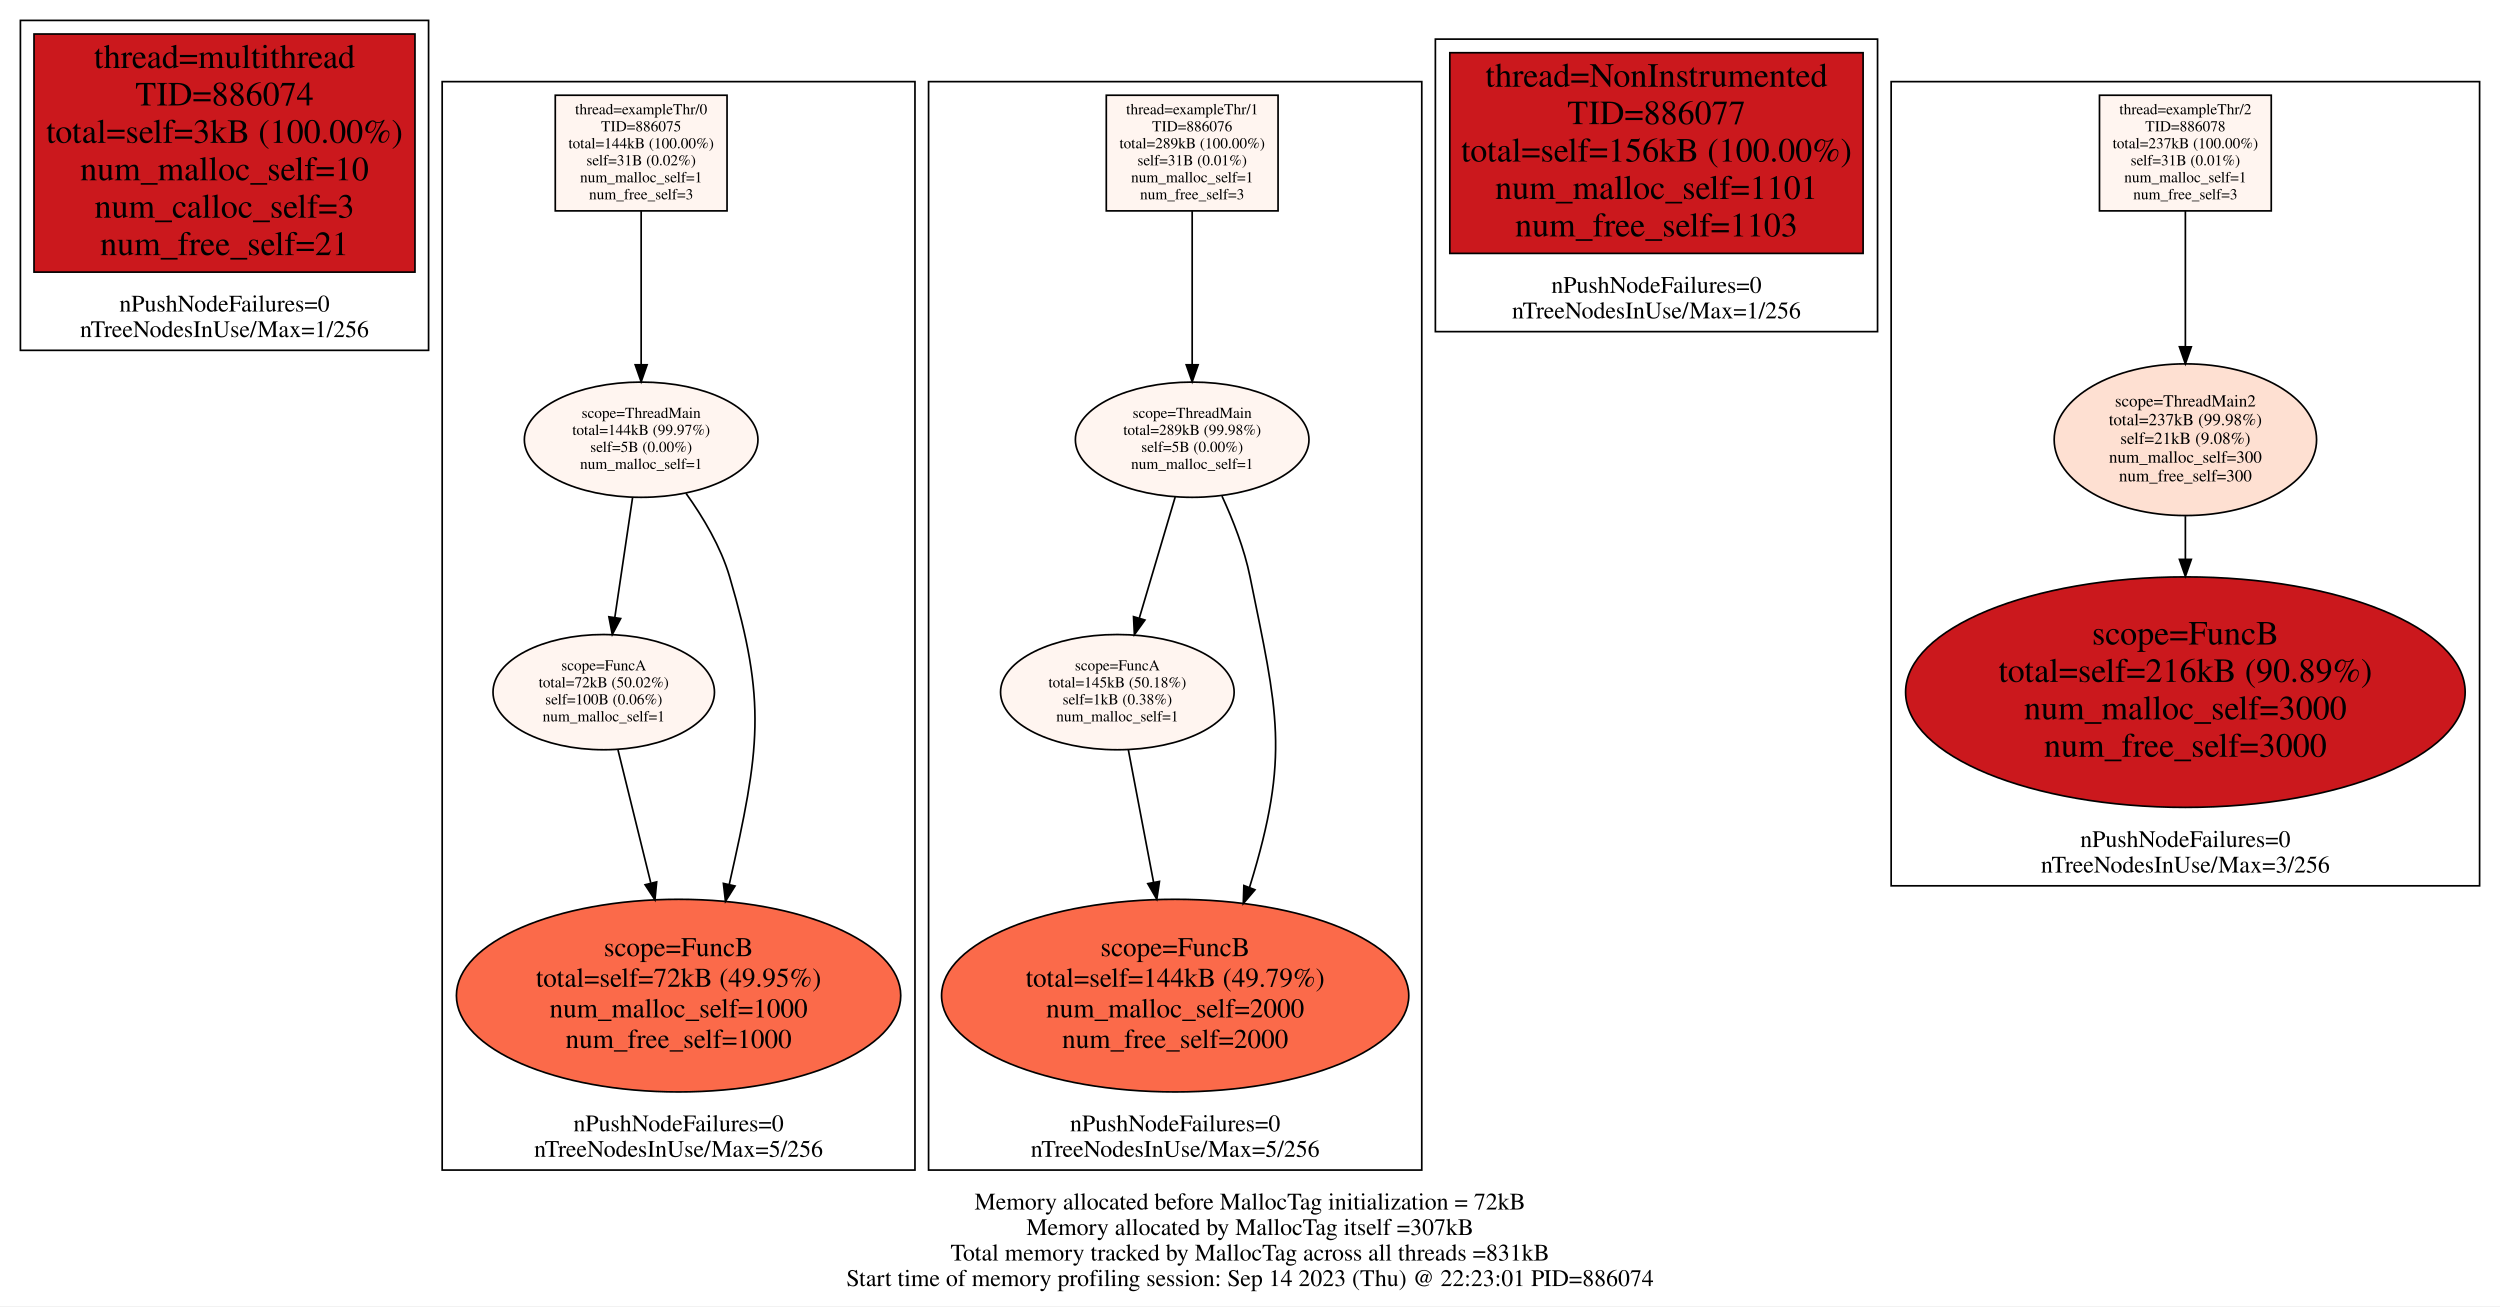
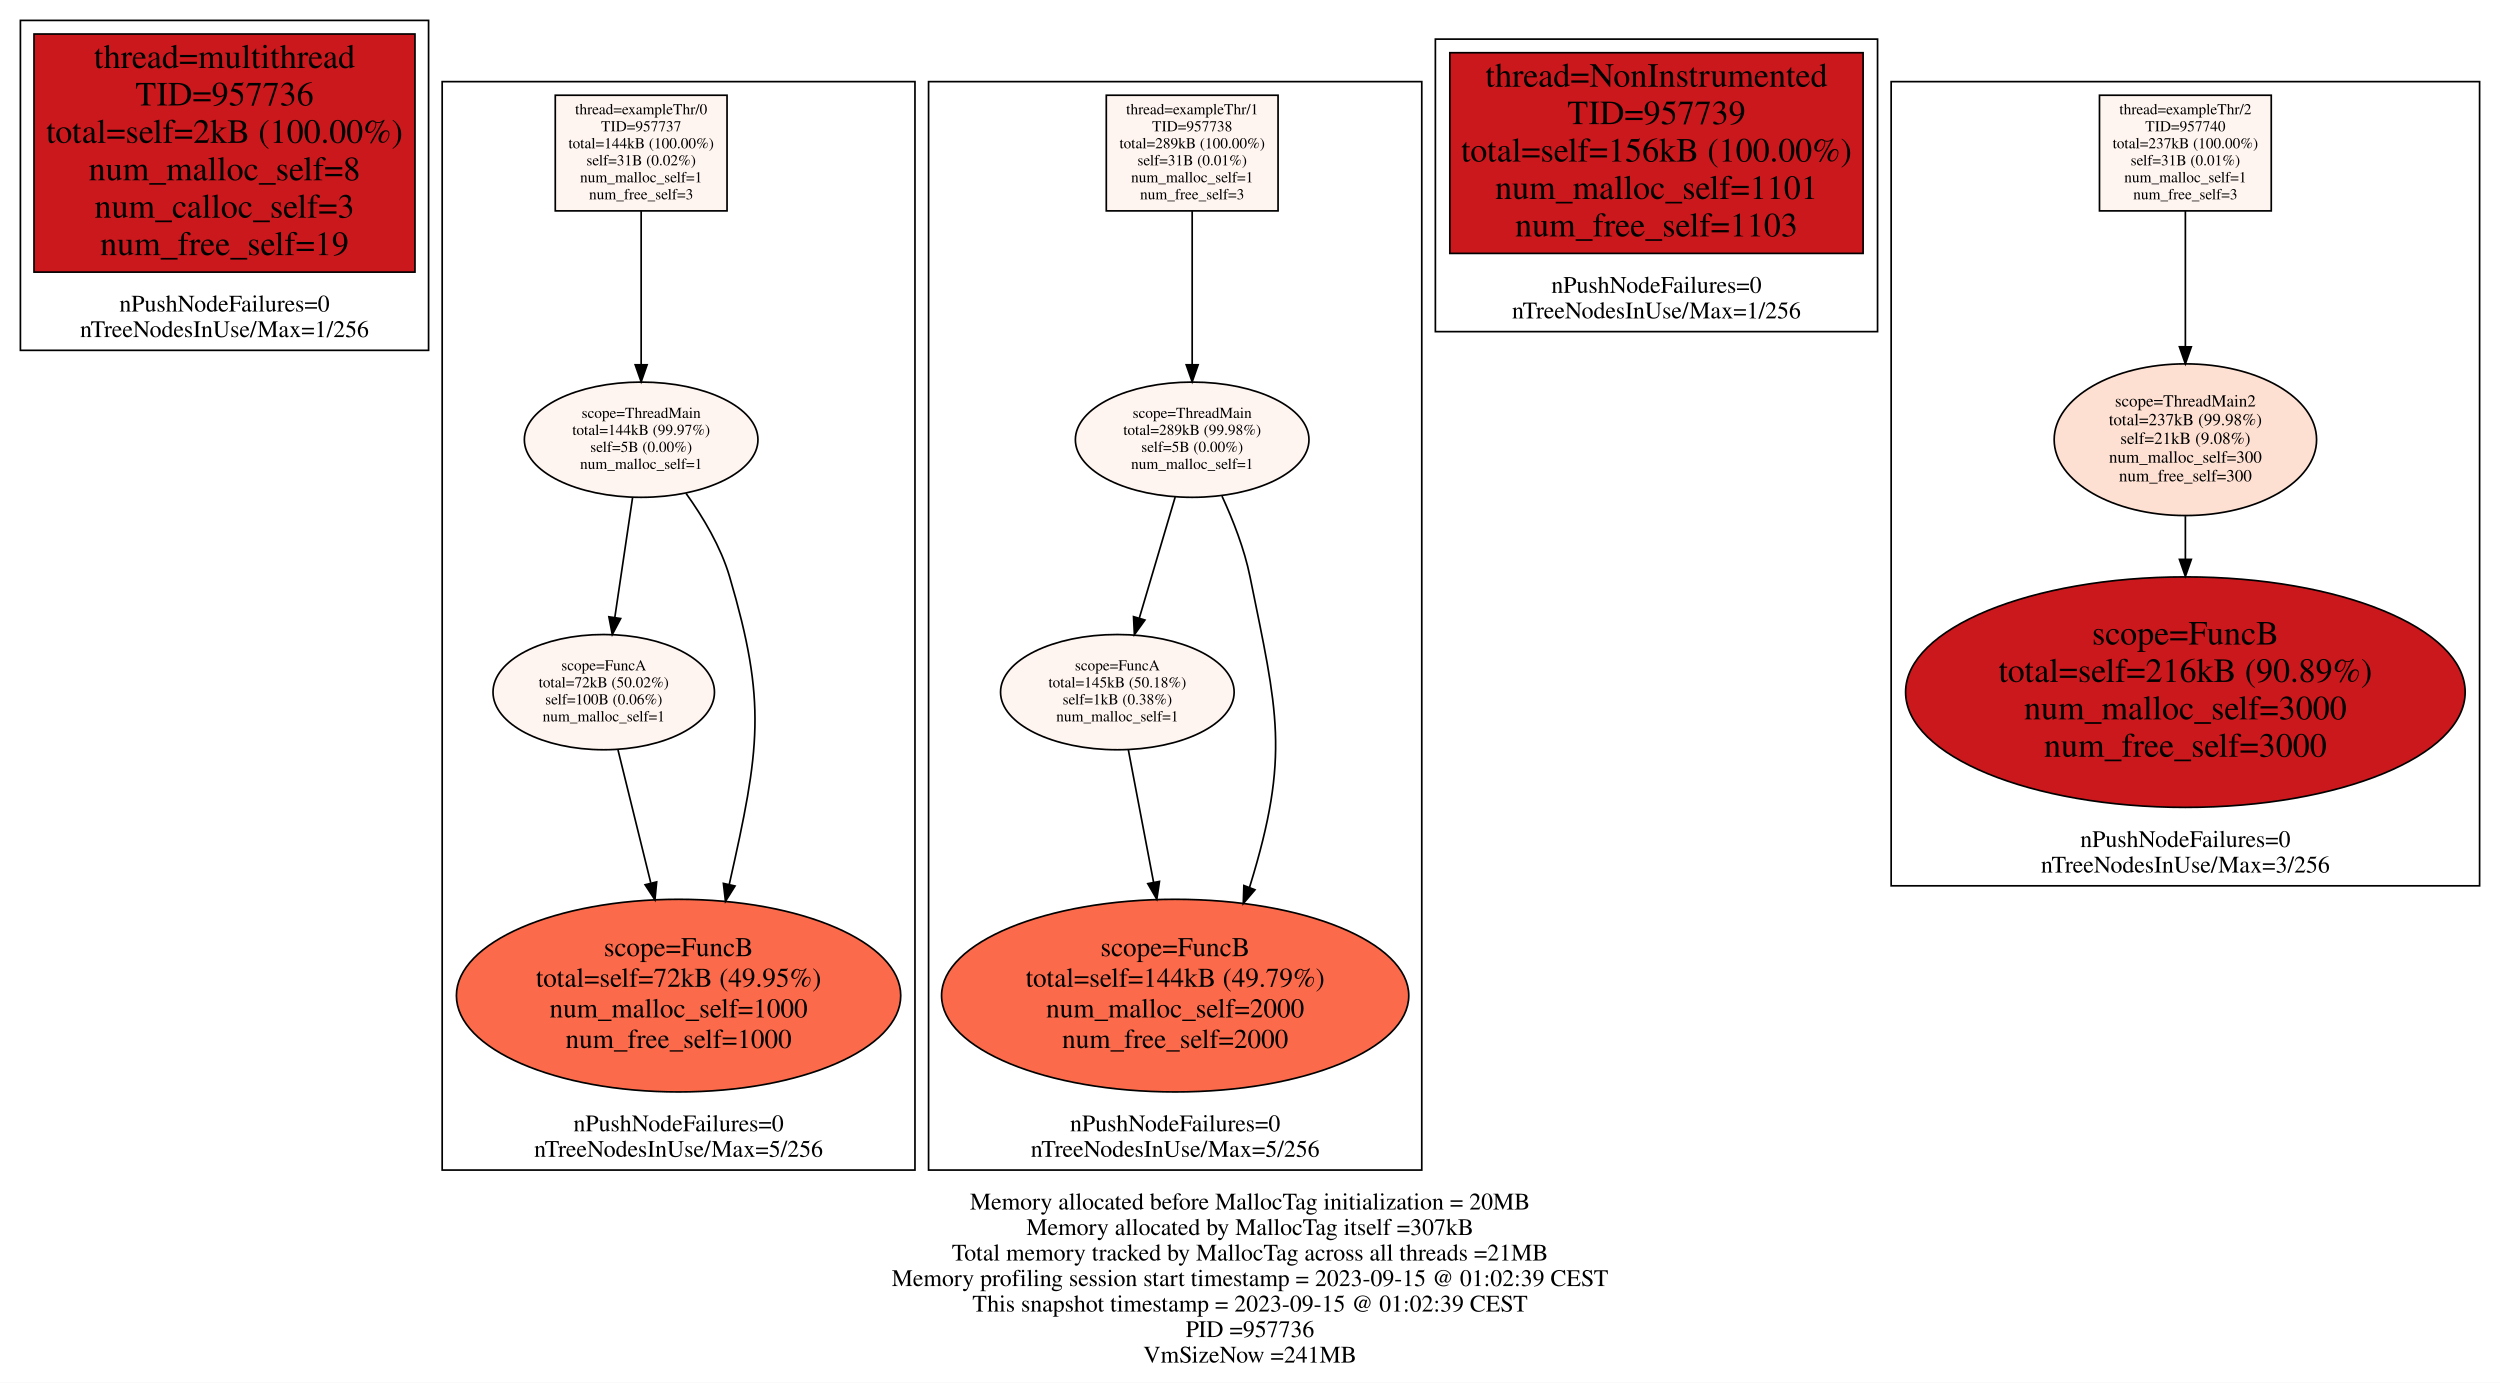
- <svg xmlns="http://www.w3.org/2000/svg" width="1470pt" height="768pt" viewBox="0.00 0.00 1470.00 768.00">
-   <g id="graph0" class="graph" transform="scale(1 1) rotate(0) translate(4 763.997)">
-     <polygon fill="#ffffff" stroke="transparent" points="-4,4 -4,-763.997 1466,-763.997 1466,4 -4,4" />
-     <text text-anchor="middle" x="731" y="-52.8" font-family="Times,serif" font-size="14.00" fill="#000000">Memory allocated before MallocTag initialization = 72kB</text>
-     <text text-anchor="middle" x="731" y="-37.8" font-family="Times,serif" font-size="14.00" fill="#000000">Memory allocated by MallocTag itself =307kB</text>
-     <text text-anchor="middle" x="731" y="-22.8" font-family="Times,serif" font-size="14.00" fill="#000000">Total memory tracked by MallocTag across all threads =831kB</text>
-     <text text-anchor="middle" x="731" y="-7.8" font-family="Times,serif" font-size="14.00" fill="#000000">Start time of memory profiling session: Sep 14 2023 (Thu) @ 22:23:01 PID=886074</text>
+ <svg xmlns="http://www.w3.org/2000/svg" width="1470pt" height="813pt" viewBox="0.00 0.00 1470.00 813.00">
+   <g id="graph0" class="graph" transform="scale(1 1) rotate(0) translate(4 808.997)">
+     <polygon fill="#ffffff" stroke="transparent" points="-4,4 -4,-808.997 1466,-808.997 1466,4 -4,4" />
+     <text text-anchor="middle" x="731" y="-97.8" font-family="Times,serif" font-size="14.00" fill="#000000">Memory allocated before MallocTag initialization = 20MB</text>
+     <text text-anchor="middle" x="731" y="-82.8" font-family="Times,serif" font-size="14.00" fill="#000000">Memory allocated by MallocTag itself =307kB</text>
+     <text text-anchor="middle" x="731" y="-67.8" font-family="Times,serif" font-size="14.00" fill="#000000">Total memory tracked by MallocTag across all threads =21MB</text>
+     <text text-anchor="middle" x="731" y="-52.8" font-family="Times,serif" font-size="14.00" fill="#000000">Memory profiling session start timestamp = 2023-09-15 @ 01:02:39 CEST</text>
+     <text text-anchor="middle" x="731" y="-37.8" font-family="Times,serif" font-size="14.00" fill="#000000">This snapshot timestamp = 2023-09-15 @ 01:02:39 CEST</text>
+     <text text-anchor="middle" x="731" y="-22.8" font-family="Times,serif" font-size="14.00" fill="#000000">PID =957736</text>
+     <text text-anchor="middle" x="731" y="-7.8" font-family="Times,serif" font-size="14.00" fill="#000000">VmSizeNow =241MB</text>
    <g id="clust1" class="cluster">
-       <polygon fill="none" stroke="#000000" points="8,-557.997 8,-751.997 248,-751.997 248,-557.997 8,-557.997" />
-       <text text-anchor="middle" x="128" y="-580.797" font-family="Times,serif" font-size="14.00" fill="#000000">nPushNodeFailures=0</text>
-       <text text-anchor="middle" x="128" y="-565.797" font-family="Times,serif" font-size="14.00" fill="#000000">nTreeNodesInUse/Max=1/256</text>
+       <polygon fill="none" stroke="#000000" points="8,-602.997 8,-796.997 248,-796.997 248,-602.997 8,-602.997" />
+       <text text-anchor="middle" x="128" y="-625.797" font-family="Times,serif" font-size="14.00" fill="#000000">nPushNodeFailures=0</text>
+       <text text-anchor="middle" x="128" y="-610.797" font-family="Times,serif" font-size="14.00" fill="#000000">nTreeNodesInUse/Max=1/256</text>
    </g>
    <g id="clust2" class="cluster">
-       <polygon fill="none" stroke="#000000" points="256,-76 256,-715.997 534,-715.997 534,-76 256,-76" />
-       <text text-anchor="middle" x="395" y="-98.8" font-family="Times,serif" font-size="14.00" fill="#000000">nPushNodeFailures=0</text>
-       <text text-anchor="middle" x="395" y="-83.8" font-family="Times,serif" font-size="14.00" fill="#000000">nTreeNodesInUse/Max=5/256</text>
+       <polygon fill="none" stroke="#000000" points="256,-121 256,-760.997 534,-760.997 534,-121 256,-121" />
+       <text text-anchor="middle" x="395" y="-143.8" font-family="Times,serif" font-size="14.00" fill="#000000">nPushNodeFailures=0</text>
+       <text text-anchor="middle" x="395" y="-128.8" font-family="Times,serif" font-size="14.00" fill="#000000">nTreeNodesInUse/Max=5/256</text>
    </g>
    <g id="clust3" class="cluster">
-       <polygon fill="none" stroke="#000000" points="542,-76 542,-715.997 832,-715.997 832,-76 542,-76" />
-       <text text-anchor="middle" x="687" y="-98.8" font-family="Times,serif" font-size="14.00" fill="#000000">nPushNodeFailures=0</text>
-       <text text-anchor="middle" x="687" y="-83.8" font-family="Times,serif" font-size="14.00" fill="#000000">nTreeNodesInUse/Max=5/256</text>
+       <polygon fill="none" stroke="#000000" points="542,-121 542,-760.997 832,-760.997 832,-121 542,-121" />
+       <text text-anchor="middle" x="687" y="-143.8" font-family="Times,serif" font-size="14.00" fill="#000000">nPushNodeFailures=0</text>
+       <text text-anchor="middle" x="687" y="-128.8" font-family="Times,serif" font-size="14.00" fill="#000000">nTreeNodesInUse/Max=5/256</text>
    </g>
    <g id="clust4" class="cluster">
-       <polygon fill="none" stroke="#000000" points="840,-568.997 840,-740.997 1100,-740.997 1100,-568.997 840,-568.997" />
-       <text text-anchor="middle" x="970" y="-591.797" font-family="Times,serif" font-size="14.00" fill="#000000">nPushNodeFailures=0</text>
-       <text text-anchor="middle" x="970" y="-576.797" font-family="Times,serif" font-size="14.00" fill="#000000">nTreeNodesInUse/Max=1/256</text>
+       <polygon fill="none" stroke="#000000" points="840,-613.997 840,-785.997 1100,-785.997 1100,-613.997 840,-613.997" />
+       <text text-anchor="middle" x="970" y="-636.797" font-family="Times,serif" font-size="14.00" fill="#000000">nPushNodeFailures=0</text>
+       <text text-anchor="middle" x="970" y="-621.797" font-family="Times,serif" font-size="14.00" fill="#000000">nTreeNodesInUse/Max=1/256</text>
    </g>
    <g id="clust5" class="cluster">
-       <polygon fill="none" stroke="#000000" points="1108,-243.137 1108,-715.997 1454,-715.997 1454,-243.137 1108,-243.137" />
-       <text text-anchor="middle" x="1281" y="-265.937" font-family="Times,serif" font-size="14.00" fill="#000000">nPushNodeFailures=0</text>
-       <text text-anchor="middle" x="1281" y="-250.937" font-family="Times,serif" font-size="14.00" fill="#000000">nTreeNodesInUse/Max=3/256</text>
+       <polygon fill="none" stroke="#000000" points="1108,-288.137 1108,-760.997 1454,-760.997 1454,-288.137 1108,-288.137" />
+       <text text-anchor="middle" x="1281" y="-310.937" font-family="Times,serif" font-size="14.00" fill="#000000">nPushNodeFailures=0</text>
+       <text text-anchor="middle" x="1281" y="-295.937" font-family="Times,serif" font-size="14.00" fill="#000000">nTreeNodesInUse/Max=3/256</text>
    </g>
    <g id="node1" class="node">
-       <polygon fill="#cb181d" stroke="#000000" points="240,-743.997 16,-743.997 16,-603.997 240,-603.997 240,-743.997" />
-       <text text-anchor="middle" x="128" y="-723.997" font-family="Times,serif" font-size="20.00" fill="#000000">thread=multithread</text>
-       <text text-anchor="middle" x="128" y="-701.997" font-family="Times,serif" font-size="20.00" fill="#000000">TID=886074</text>
-       <text text-anchor="middle" x="128" y="-679.997" font-family="Times,serif" font-size="20.00" fill="#000000">total=self=3kB (100.00%)</text>
-       <text text-anchor="middle" x="128" y="-657.997" font-family="Times,serif" font-size="20.00" fill="#000000">num_malloc_self=10</text>
-       <text text-anchor="middle" x="128" y="-635.997" font-family="Times,serif" font-size="20.00" fill="#000000">num_calloc_self=3</text>
-       <text text-anchor="middle" x="128" y="-613.997" font-family="Times,serif" font-size="20.00" fill="#000000">num_free_self=21</text>
+       <polygon fill="#cb181d" stroke="#000000" points="240,-788.997 16,-788.997 16,-648.997 240,-648.997 240,-788.997" />
+       <text text-anchor="middle" x="128" y="-768.997" font-family="Times,serif" font-size="20.00" fill="#000000">thread=multithread</text>
+       <text text-anchor="middle" x="128" y="-746.997" font-family="Times,serif" font-size="20.00" fill="#000000">TID=957736</text>
+       <text text-anchor="middle" x="128" y="-724.997" font-family="Times,serif" font-size="20.00" fill="#000000">total=self=2kB (100.00%)</text>
+       <text text-anchor="middle" x="128" y="-702.997" font-family="Times,serif" font-size="20.00" fill="#000000">num_malloc_self=8</text>
+       <text text-anchor="middle" x="128" y="-680.997" font-family="Times,serif" font-size="20.00" fill="#000000">num_calloc_self=3</text>
+       <text text-anchor="middle" x="128" y="-658.997" font-family="Times,serif" font-size="20.00" fill="#000000">num_free_self=19</text>
    </g>
    <g id="node2" class="node">
-       <polygon fill="#fff5f0" stroke="#000000" points="423.5,-707.997 322.5,-707.997 322.5,-639.997 423.5,-639.997 423.5,-707.997" />
-       <text text-anchor="middle" x="373" y="-696.797" font-family="Times,serif" font-size="9.00" fill="#000000">thread=exampleThr/0</text>
-       <text text-anchor="middle" x="373" y="-686.797" font-family="Times,serif" font-size="9.00" fill="#000000">TID=886075</text>
-       <text text-anchor="middle" x="373" y="-676.797" font-family="Times,serif" font-size="9.00" fill="#000000">total=144kB (100.00%)</text>
-       <text text-anchor="middle" x="373" y="-666.797" font-family="Times,serif" font-size="9.00" fill="#000000">self=31B (0.02%)</text>
-       <text text-anchor="middle" x="373" y="-656.797" font-family="Times,serif" font-size="9.00" fill="#000000">num_malloc_self=1</text>
-       <text text-anchor="middle" x="373" y="-646.797" font-family="Times,serif" font-size="9.00" fill="#000000">num_free_self=3</text>
+       <polygon fill="#fff5f0" stroke="#000000" points="423.5,-752.997 322.5,-752.997 322.5,-684.997 423.5,-684.997 423.5,-752.997" />
+       <text text-anchor="middle" x="373" y="-741.797" font-family="Times,serif" font-size="9.00" fill="#000000">thread=exampleThr/0</text>
+       <text text-anchor="middle" x="373" y="-731.797" font-family="Times,serif" font-size="9.00" fill="#000000">TID=957737</text>
+       <text text-anchor="middle" x="373" y="-721.797" font-family="Times,serif" font-size="9.00" fill="#000000">total=144kB (100.00%)</text>
+       <text text-anchor="middle" x="373" y="-711.797" font-family="Times,serif" font-size="9.00" fill="#000000">self=31B (0.02%)</text>
+       <text text-anchor="middle" x="373" y="-701.797" font-family="Times,serif" font-size="9.00" fill="#000000">num_malloc_self=1</text>
+       <text text-anchor="middle" x="373" y="-691.797" font-family="Times,serif" font-size="9.00" fill="#000000">num_free_self=3</text>
    </g>
    <g id="node3" class="node">
-       <ellipse fill="#fff5f0" stroke="#000000" cx="373" cy="-505.449" rx="68.679" ry="33.882" />
-       <text text-anchor="middle" x="373" y="-518.249" font-family="Times,serif" font-size="9.00" fill="#000000">scope=ThreadMain</text>
-       <text text-anchor="middle" x="373" y="-508.249" font-family="Times,serif" font-size="9.00" fill="#000000">total=144kB (99.97%)</text>
-       <text text-anchor="middle" x="373" y="-498.249" font-family="Times,serif" font-size="9.00" fill="#000000">self=5B (0.00%)</text>
-       <text text-anchor="middle" x="373" y="-488.249" font-family="Times,serif" font-size="9.00" fill="#000000">num_malloc_self=1</text>
+       <ellipse fill="#fff5f0" stroke="#000000" cx="373" cy="-550.449" rx="68.679" ry="33.882" />
+       <text text-anchor="middle" x="373" y="-563.249" font-family="Times,serif" font-size="9.00" fill="#000000">scope=ThreadMain</text>
+       <text text-anchor="middle" x="373" y="-553.249" font-family="Times,serif" font-size="9.00" fill="#000000">total=144kB (99.97%)</text>
+       <text text-anchor="middle" x="373" y="-543.249" font-family="Times,serif" font-size="9.00" fill="#000000">self=5B (0.00%)</text>
+       <text text-anchor="middle" x="373" y="-533.249" font-family="Times,serif" font-size="9.00" fill="#000000">num_malloc_self=1</text>
    </g>
    <g id="edge1" class="edge">
-       <path fill="none" stroke="#000000" d="M373,-639.889C373,-613.845 373,-577.751 373,-549.519" />
-       <polygon fill="#000000" stroke="#000000" points="376.5,-549.507 373,-539.507 369.5,-549.507 376.5,-549.507" />
+       <path fill="none" stroke="#000000" d="M373,-684.889C373,-658.845 373,-622.751 373,-594.519" />
+       <polygon fill="#000000" stroke="#000000" points="376.5,-594.507 373,-584.507 369.5,-594.507 376.5,-594.507" />
    </g>
    <g id="node4" class="node">
-       <ellipse fill="#fff5f0" stroke="#000000" cx="351" cy="-357.019" rx="65.108" ry="33.882" />
-       <text text-anchor="middle" x="351" y="-369.819" font-family="Times,serif" font-size="9.00" fill="#000000">scope=FuncA</text>
-       <text text-anchor="middle" x="351" y="-359.819" font-family="Times,serif" font-size="9.00" fill="#000000">total=72kB (50.02%)</text>
-       <text text-anchor="middle" x="351" y="-349.819" font-family="Times,serif" font-size="9.00" fill="#000000">self=100B (0.06%)</text>
-       <text text-anchor="middle" x="351" y="-339.819" font-family="Times,serif" font-size="9.00" fill="#000000">num_malloc_self=1</text>
+       <ellipse fill="#fff5f0" stroke="#000000" cx="351" cy="-402.019" rx="65.108" ry="33.882" />
+       <text text-anchor="middle" x="351" y="-414.819" font-family="Times,serif" font-size="9.00" fill="#000000">scope=FuncA</text>
+       <text text-anchor="middle" x="351" y="-404.819" font-family="Times,serif" font-size="9.00" fill="#000000">total=72kB (50.02%)</text>
+       <text text-anchor="middle" x="351" y="-394.819" font-family="Times,serif" font-size="9.00" fill="#000000">self=100B (0.06%)</text>
+       <text text-anchor="middle" x="351" y="-384.819" font-family="Times,serif" font-size="9.00" fill="#000000">num_malloc_self=1</text>
    </g>
    <g id="edge2" class="edge">
-       <path fill="none" stroke="#000000" d="M367.953,-471.397C364.851,-450.466 360.844,-423.437 357.505,-400.909" />
-       <polygon fill="#000000" stroke="#000000" points="360.952,-400.293 356.024,-390.914 354.028,-401.319 360.952,-400.293" />
+       <path fill="none" stroke="#000000" d="M367.953,-516.396C364.851,-495.466 360.844,-468.437 357.505,-445.909" />
+       <polygon fill="#000000" stroke="#000000" points="360.952,-445.293 356.024,-435.914 354.028,-446.319 360.952,-445.293" />
    </g>
    <g id="node5" class="node">
-       <ellipse fill="#fb6a4a" stroke="#000000" cx="395" cy="-178.569" rx="130.63" ry="56.637" />
-       <text text-anchor="middle" x="395" y="-201.768" font-family="Times,serif" font-size="16.00" fill="#000000">scope=FuncB</text>
-       <text text-anchor="middle" x="395" y="-183.768" font-family="Times,serif" font-size="16.00" fill="#000000">total=self=72kB (49.95%)</text>
-       <text text-anchor="middle" x="395" y="-165.768" font-family="Times,serif" font-size="16.00" fill="#000000">num_malloc_self=1000</text>
-       <text text-anchor="middle" x="395" y="-147.768" font-family="Times,serif" font-size="16.00" fill="#000000">num_free_self=1000</text>
+       <ellipse fill="#fb6a4a" stroke="#000000" cx="395" cy="-223.569" rx="130.63" ry="56.637" />
+       <text text-anchor="middle" x="395" y="-246.768" font-family="Times,serif" font-size="16.00" fill="#000000">scope=FuncB</text>
+       <text text-anchor="middle" x="395" y="-228.768" font-family="Times,serif" font-size="16.00" fill="#000000">total=self=72kB (49.95%)</text>
+       <text text-anchor="middle" x="395" y="-210.768" font-family="Times,serif" font-size="16.00" fill="#000000">num_malloc_self=1000</text>
+       <text text-anchor="middle" x="395" y="-192.768" font-family="Times,serif" font-size="16.00" fill="#000000">num_free_self=1000</text>
    </g>
    <g id="edge3" class="edge">
-       <path fill="none" stroke="#000000" d="M399.397,-473.873C409.495,-459.805 419.824,-442.464 425,-424.902 446.947,-350.44 442.81,-324.082 424.829,-244.07" />
-       <polygon fill="#000000" stroke="#000000" points="428.182,-243.025 422.569,-234.04 421.353,-244.564 428.182,-243.025" />
+       <path fill="none" stroke="#000000" d="M399.397,-518.873C409.495,-504.805 419.824,-487.464 425,-469.902 446.947,-395.44 442.81,-369.082 424.829,-289.07" />
+       <polygon fill="#000000" stroke="#000000" points="428.182,-288.025 422.569,-279.039 421.353,-289.564 428.182,-288.025" />
    </g>
    <g id="edge4" class="edge">
-       <path fill="none" stroke="#000000" d="M359.38,-323.034C364.818,-300.975 372.089,-271.49 378.642,-244.911" />
-       <polygon fill="#000000" stroke="#000000" points="382.118,-245.435 381.113,-234.888 375.321,-243.759 382.118,-245.435" />
+       <path fill="none" stroke="#000000" d="M359.38,-368.034C364.818,-345.975 372.089,-316.49 378.642,-289.911" />
+       <polygon fill="#000000" stroke="#000000" points="382.118,-290.435 381.113,-279.888 375.321,-288.759 382.118,-290.435" />
    </g>
    <g id="node6" class="node">
-       <polygon fill="#fff5f0" stroke="#000000" points="747.5,-707.997 646.5,-707.997 646.5,-639.997 747.5,-639.997 747.5,-707.997" />
-       <text text-anchor="middle" x="697" y="-696.797" font-family="Times,serif" font-size="9.00" fill="#000000">thread=exampleThr/1</text>
-       <text text-anchor="middle" x="697" y="-686.797" font-family="Times,serif" font-size="9.00" fill="#000000">TID=886076</text>
-       <text text-anchor="middle" x="697" y="-676.797" font-family="Times,serif" font-size="9.00" fill="#000000">total=289kB (100.00%)</text>
-       <text text-anchor="middle" x="697" y="-666.797" font-family="Times,serif" font-size="9.00" fill="#000000">self=31B (0.01%)</text>
-       <text text-anchor="middle" x="697" y="-656.797" font-family="Times,serif" font-size="9.00" fill="#000000">num_malloc_self=1</text>
-       <text text-anchor="middle" x="697" y="-646.797" font-family="Times,serif" font-size="9.00" fill="#000000">num_free_self=3</text>
+       <polygon fill="#fff5f0" stroke="#000000" points="747.5,-752.997 646.5,-752.997 646.5,-684.997 747.5,-684.997 747.5,-752.997" />
+       <text text-anchor="middle" x="697" y="-741.797" font-family="Times,serif" font-size="9.00" fill="#000000">thread=exampleThr/1</text>
+       <text text-anchor="middle" x="697" y="-731.797" font-family="Times,serif" font-size="9.00" fill="#000000">TID=957738</text>
+       <text text-anchor="middle" x="697" y="-721.797" font-family="Times,serif" font-size="9.00" fill="#000000">total=289kB (100.00%)</text>
+       <text text-anchor="middle" x="697" y="-711.797" font-family="Times,serif" font-size="9.00" fill="#000000">self=31B (0.01%)</text>
+       <text text-anchor="middle" x="697" y="-701.797" font-family="Times,serif" font-size="9.00" fill="#000000">num_malloc_self=1</text>
+       <text text-anchor="middle" x="697" y="-691.797" font-family="Times,serif" font-size="9.00" fill="#000000">num_free_self=3</text>
    </g>
    <g id="node7" class="node">
-       <ellipse fill="#fff5f0" stroke="#000000" cx="697" cy="-505.449" rx="68.679" ry="33.882" />
-       <text text-anchor="middle" x="697" y="-518.249" font-family="Times,serif" font-size="9.00" fill="#000000">scope=ThreadMain</text>
-       <text text-anchor="middle" x="697" y="-508.249" font-family="Times,serif" font-size="9.00" fill="#000000">total=289kB (99.98%)</text>
-       <text text-anchor="middle" x="697" y="-498.249" font-family="Times,serif" font-size="9.00" fill="#000000">self=5B (0.00%)</text>
-       <text text-anchor="middle" x="697" y="-488.249" font-family="Times,serif" font-size="9.00" fill="#000000">num_malloc_self=1</text>
+       <ellipse fill="#fff5f0" stroke="#000000" cx="697" cy="-550.449" rx="68.679" ry="33.882" />
+       <text text-anchor="middle" x="697" y="-563.249" font-family="Times,serif" font-size="9.00" fill="#000000">scope=ThreadMain</text>
+       <text text-anchor="middle" x="697" y="-553.249" font-family="Times,serif" font-size="9.00" fill="#000000">total=289kB (99.98%)</text>
+       <text text-anchor="middle" x="697" y="-543.249" font-family="Times,serif" font-size="9.00" fill="#000000">self=5B (0.00%)</text>
+       <text text-anchor="middle" x="697" y="-533.249" font-family="Times,serif" font-size="9.00" fill="#000000">num_malloc_self=1</text>
    </g>
    <g id="edge5" class="edge">
-       <path fill="none" stroke="#000000" d="M697,-639.889C697,-613.845 697,-577.751 697,-549.519" />
-       <polygon fill="#000000" stroke="#000000" points="700.5,-549.507 697,-539.507 693.5,-549.507 700.5,-549.507" />
+       <path fill="none" stroke="#000000" d="M697,-684.889C697,-658.845 697,-622.751 697,-594.519" />
+       <polygon fill="#000000" stroke="#000000" points="700.5,-594.507 697,-584.507 693.5,-594.507 700.5,-594.507" />
    </g>
    <g id="node8" class="node">
-       <ellipse fill="#fff5f0" stroke="#000000" cx="653" cy="-357.019" rx="68.679" ry="33.882" />
-       <text text-anchor="middle" x="653" y="-369.819" font-family="Times,serif" font-size="9.00" fill="#000000">scope=FuncA</text>
-       <text text-anchor="middle" x="653" y="-359.819" font-family="Times,serif" font-size="9.00" fill="#000000">total=145kB (50.18%)</text>
-       <text text-anchor="middle" x="653" y="-349.819" font-family="Times,serif" font-size="9.00" fill="#000000">self=1kB (0.38%)</text>
-       <text text-anchor="middle" x="653" y="-339.819" font-family="Times,serif" font-size="9.00" fill="#000000">num_malloc_self=1</text>
+       <ellipse fill="#fff5f0" stroke="#000000" cx="653" cy="-402.019" rx="68.679" ry="33.882" />
+       <text text-anchor="middle" x="653" y="-414.819" font-family="Times,serif" font-size="9.00" fill="#000000">scope=FuncA</text>
+       <text text-anchor="middle" x="653" y="-404.819" font-family="Times,serif" font-size="9.00" fill="#000000">total=145kB (50.18%)</text>
+       <text text-anchor="middle" x="653" y="-394.819" font-family="Times,serif" font-size="9.00" fill="#000000">self=1kB (0.38%)</text>
+       <text text-anchor="middle" x="653" y="-384.819" font-family="Times,serif" font-size="9.00" fill="#000000">num_malloc_self=1</text>
    </g>
    <g id="edge6" class="edge">
-       <path fill="none" stroke="#000000" d="M687.016,-471.768C680.765,-450.683 672.648,-423.3 665.911,-400.572" />
-       <polygon fill="#000000" stroke="#000000" points="669.219,-399.416 663.021,-390.824 662.507,-401.406 669.219,-399.416" />
+       <path fill="none" stroke="#000000" d="M687.016,-516.768C680.765,-495.683 672.648,-468.3 665.911,-445.572" />
+       <polygon fill="#000000" stroke="#000000" points="669.219,-444.416 663.021,-435.824 662.507,-446.406 669.219,-444.416" />
    </g>
    <g id="node9" class="node">
-       <ellipse fill="#fb6a4a" stroke="#000000" cx="687" cy="-178.569" rx="137.358" ry="56.637" />
-       <text text-anchor="middle" x="687" y="-201.768" font-family="Times,serif" font-size="16.00" fill="#000000">scope=FuncB</text>
-       <text text-anchor="middle" x="687" y="-183.768" font-family="Times,serif" font-size="16.00" fill="#000000">total=self=144kB (49.79%)</text>
-       <text text-anchor="middle" x="687" y="-165.768" font-family="Times,serif" font-size="16.00" fill="#000000">num_malloc_self=2000</text>
-       <text text-anchor="middle" x="687" y="-147.768" font-family="Times,serif" font-size="16.00" fill="#000000">num_free_self=2000</text>
+       <ellipse fill="#fb6a4a" stroke="#000000" cx="687" cy="-223.569" rx="137.358" ry="56.637" />
+       <text text-anchor="middle" x="687" y="-246.768" font-family="Times,serif" font-size="16.00" fill="#000000">scope=FuncB</text>
+       <text text-anchor="middle" x="687" y="-228.768" font-family="Times,serif" font-size="16.00" fill="#000000">total=self=144kB (49.79%)</text>
+       <text text-anchor="middle" x="687" y="-210.768" font-family="Times,serif" font-size="16.00" fill="#000000">num_malloc_self=2000</text>
+       <text text-anchor="middle" x="687" y="-192.768" font-family="Times,serif" font-size="16.00" fill="#000000">num_free_self=2000</text>
    </g>
    <g id="edge7" class="edge">
-       <path fill="none" stroke="#000000" d="M714.511,-472.315C721.067,-458.127 727.718,-441.118 731,-424.902 747.026,-345.723 754.803,-320.335 731,-243.137 730.899,-242.809 730.795,-242.481 730.69,-242.153" />
-       <polygon fill="#000000" stroke="#000000" points="733.917,-240.795 727.044,-232.732 727.389,-243.321 733.917,-240.795" />
+       <path fill="none" stroke="#000000" d="M714.511,-517.315C721.067,-503.127 727.718,-486.118 731,-469.902 747.026,-390.723 754.803,-365.335 731,-288.137 730.899,-287.809 730.795,-287.481 730.69,-287.153" />
+       <polygon fill="#000000" stroke="#000000" points="733.917,-285.795 727.044,-277.732 727.389,-288.321 733.917,-285.795" />
    </g>
    <g id="edge8" class="edge">
-       <path fill="none" stroke="#000000" d="M659.475,-323.034C663.661,-301.065 669.25,-271.73 674.298,-245.235" />
-       <polygon fill="#000000" stroke="#000000" points="677.769,-245.72 676.202,-235.241 670.892,-244.409 677.769,-245.72" />
+       <path fill="none" stroke="#000000" d="M659.475,-368.034C663.661,-346.065 669.25,-316.73 674.298,-290.235" />
+       <polygon fill="#000000" stroke="#000000" points="677.769,-290.72 676.202,-280.241 670.892,-289.409 677.769,-290.72" />
    </g>
    <g id="node10" class="node">
-       <polygon fill="#cb181d" stroke="#000000" points="1091.5,-732.997 848.5,-732.997 848.5,-614.997 1091.5,-614.997 1091.5,-732.997" />
-       <text text-anchor="middle" x="970" y="-712.997" font-family="Times,serif" font-size="20.00" fill="#000000">thread=NonInstrumented</text>
-       <text text-anchor="middle" x="970" y="-690.997" font-family="Times,serif" font-size="20.00" fill="#000000">TID=886077</text>
-       <text text-anchor="middle" x="970" y="-668.997" font-family="Times,serif" font-size="20.00" fill="#000000">total=self=156kB (100.00%)</text>
-       <text text-anchor="middle" x="970" y="-646.997" font-family="Times,serif" font-size="20.00" fill="#000000">num_malloc_self=1101</text>
-       <text text-anchor="middle" x="970" y="-624.997" font-family="Times,serif" font-size="20.00" fill="#000000">num_free_self=1103</text>
+       <polygon fill="#cb181d" stroke="#000000" points="1091.5,-777.997 848.5,-777.997 848.5,-659.997 1091.5,-659.997 1091.5,-777.997" />
+       <text text-anchor="middle" x="970" y="-757.997" font-family="Times,serif" font-size="20.00" fill="#000000">thread=NonInstrumented</text>
+       <text text-anchor="middle" x="970" y="-735.997" font-family="Times,serif" font-size="20.00" fill="#000000">TID=957739</text>
+       <text text-anchor="middle" x="970" y="-713.997" font-family="Times,serif" font-size="20.00" fill="#000000">total=self=156kB (100.00%)</text>
+       <text text-anchor="middle" x="970" y="-691.997" font-family="Times,serif" font-size="20.00" fill="#000000">num_malloc_self=1101</text>
+       <text text-anchor="middle" x="970" y="-669.997" font-family="Times,serif" font-size="20.00" fill="#000000">num_free_self=1103</text>
    </g>
    <g id="node11" class="node">
-       <polygon fill="#fff5f0" stroke="#000000" points="1331.5,-707.997 1230.5,-707.997 1230.5,-639.997 1331.5,-639.997 1331.5,-707.997" />
-       <text text-anchor="middle" x="1281" y="-696.797" font-family="Times,serif" font-size="9.00" fill="#000000">thread=exampleThr/2</text>
-       <text text-anchor="middle" x="1281" y="-686.797" font-family="Times,serif" font-size="9.00" fill="#000000">TID=886078</text>
-       <text text-anchor="middle" x="1281" y="-676.797" font-family="Times,serif" font-size="9.00" fill="#000000">total=237kB (100.00%)</text>
-       <text text-anchor="middle" x="1281" y="-666.797" font-family="Times,serif" font-size="9.00" fill="#000000">self=31B (0.01%)</text>
-       <text text-anchor="middle" x="1281" y="-656.797" font-family="Times,serif" font-size="9.00" fill="#000000">num_malloc_self=1</text>
-       <text text-anchor="middle" x="1281" y="-646.797" font-family="Times,serif" font-size="9.00" fill="#000000">num_free_self=3</text>
+       <polygon fill="#fff5f0" stroke="#000000" points="1331.5,-752.997 1230.5,-752.997 1230.5,-684.997 1331.5,-684.997 1331.5,-752.997" />
+       <text text-anchor="middle" x="1281" y="-741.797" font-family="Times,serif" font-size="9.00" fill="#000000">thread=exampleThr/2</text>
+       <text text-anchor="middle" x="1281" y="-731.797" font-family="Times,serif" font-size="9.00" fill="#000000">TID=957740</text>
+       <text text-anchor="middle" x="1281" y="-721.797" font-family="Times,serif" font-size="9.00" fill="#000000">total=237kB (100.00%)</text>
+       <text text-anchor="middle" x="1281" y="-711.797" font-family="Times,serif" font-size="9.00" fill="#000000">self=31B (0.01%)</text>
+       <text text-anchor="middle" x="1281" y="-701.797" font-family="Times,serif" font-size="9.00" fill="#000000">num_malloc_self=1</text>
+       <text text-anchor="middle" x="1281" y="-691.797" font-family="Times,serif" font-size="9.00" fill="#000000">num_free_self=3</text>
    </g>
    <g id="node12" class="node">
-       <ellipse fill="#fee0d2" stroke="#000000" cx="1281" cy="-505.449" rx="77.149" ry="44.596" />
-       <text text-anchor="middle" x="1281" y="-524.949" font-family="Times,serif" font-size="10.00" fill="#000000">scope=ThreadMain2</text>
-       <text text-anchor="middle" x="1281" y="-513.949" font-family="Times,serif" font-size="10.00" fill="#000000">total=237kB (99.98%)</text>
-       <text text-anchor="middle" x="1281" y="-502.949" font-family="Times,serif" font-size="10.00" fill="#000000">self=21kB (9.08%)</text>
-       <text text-anchor="middle" x="1281" y="-491.949" font-family="Times,serif" font-size="10.00" fill="#000000">num_malloc_self=300</text>
-       <text text-anchor="middle" x="1281" y="-480.949" font-family="Times,serif" font-size="10.00" fill="#000000">num_free_self=300</text>
+       <ellipse fill="#fee0d2" stroke="#000000" cx="1281" cy="-550.449" rx="77.149" ry="44.596" />
+       <text text-anchor="middle" x="1281" y="-569.949" font-family="Times,serif" font-size="10.00" fill="#000000">scope=ThreadMain2</text>
+       <text text-anchor="middle" x="1281" y="-558.949" font-family="Times,serif" font-size="10.00" fill="#000000">total=237kB (99.98%)</text>
+       <text text-anchor="middle" x="1281" y="-547.949" font-family="Times,serif" font-size="10.00" fill="#000000">self=21kB (9.08%)</text>
+       <text text-anchor="middle" x="1281" y="-536.949" font-family="Times,serif" font-size="10.00" fill="#000000">num_malloc_self=300</text>
+       <text text-anchor="middle" x="1281" y="-525.949" font-family="Times,serif" font-size="10.00" fill="#000000">num_free_self=300</text>
    </g>
    <g id="edge9" class="edge">
-       <path fill="none" stroke="#000000" d="M1281,-639.889C1281,-617.046 1281,-586.471 1281,-560.251" />
-       <polygon fill="#000000" stroke="#000000" points="1284.5,-560.067 1281,-550.067 1277.5,-560.068 1284.5,-560.067" />
+       <path fill="none" stroke="#000000" d="M1281,-684.889C1281,-662.046 1281,-631.471 1281,-605.251" />
+       <polygon fill="#000000" stroke="#000000" points="1284.5,-605.067 1281,-595.067 1277.5,-605.068 1284.5,-605.067" />
    </g>
    <g id="node13" class="node">
-       <ellipse fill="#cb181d" stroke="#000000" cx="1281" cy="-357.019" rx="164.512" ry="67.765" />
-       <text text-anchor="middle" x="1281" y="-385.019" font-family="Times,serif" font-size="20.00" fill="#000000">scope=FuncB</text>
-       <text text-anchor="middle" x="1281" y="-363.019" font-family="Times,serif" font-size="20.00" fill="#000000">total=self=216kB (90.89%)</text>
-       <text text-anchor="middle" x="1281" y="-341.019" font-family="Times,serif" font-size="20.00" fill="#000000">num_malloc_self=3000</text>
-       <text text-anchor="middle" x="1281" y="-319.019" font-family="Times,serif" font-size="20.00" fill="#000000">num_free_self=3000</text>
+       <ellipse fill="#cb181d" stroke="#000000" cx="1281" cy="-402.019" rx="164.512" ry="67.765" />
+       <text text-anchor="middle" x="1281" y="-430.019" font-family="Times,serif" font-size="20.00" fill="#000000">scope=FuncB</text>
+       <text text-anchor="middle" x="1281" y="-408.019" font-family="Times,serif" font-size="20.00" fill="#000000">total=self=216kB (90.89%)</text>
+       <text text-anchor="middle" x="1281" y="-386.019" font-family="Times,serif" font-size="20.00" fill="#000000">num_malloc_self=3000</text>
+       <text text-anchor="middle" x="1281" y="-364.019" font-family="Times,serif" font-size="20.00" fill="#000000">num_free_self=3000</text>
    </g>
    <g id="edge10" class="edge">
-       <path fill="none" stroke="#000000" d="M1281,-460.513C1281,-452.479 1281,-443.9 1281,-435.248" />
-       <polygon fill="#000000" stroke="#000000" points="1284.5,-435.086 1281,-425.086 1277.5,-435.086 1284.5,-435.086" />
+       <path fill="none" stroke="#000000" d="M1281,-505.513C1281,-497.479 1281,-488.9 1281,-480.248" />
+       <polygon fill="#000000" stroke="#000000" points="1284.5,-480.086 1281,-470.086 1277.5,-480.086 1284.5,-480.086" />
    </g>
  </g>
</svg>
